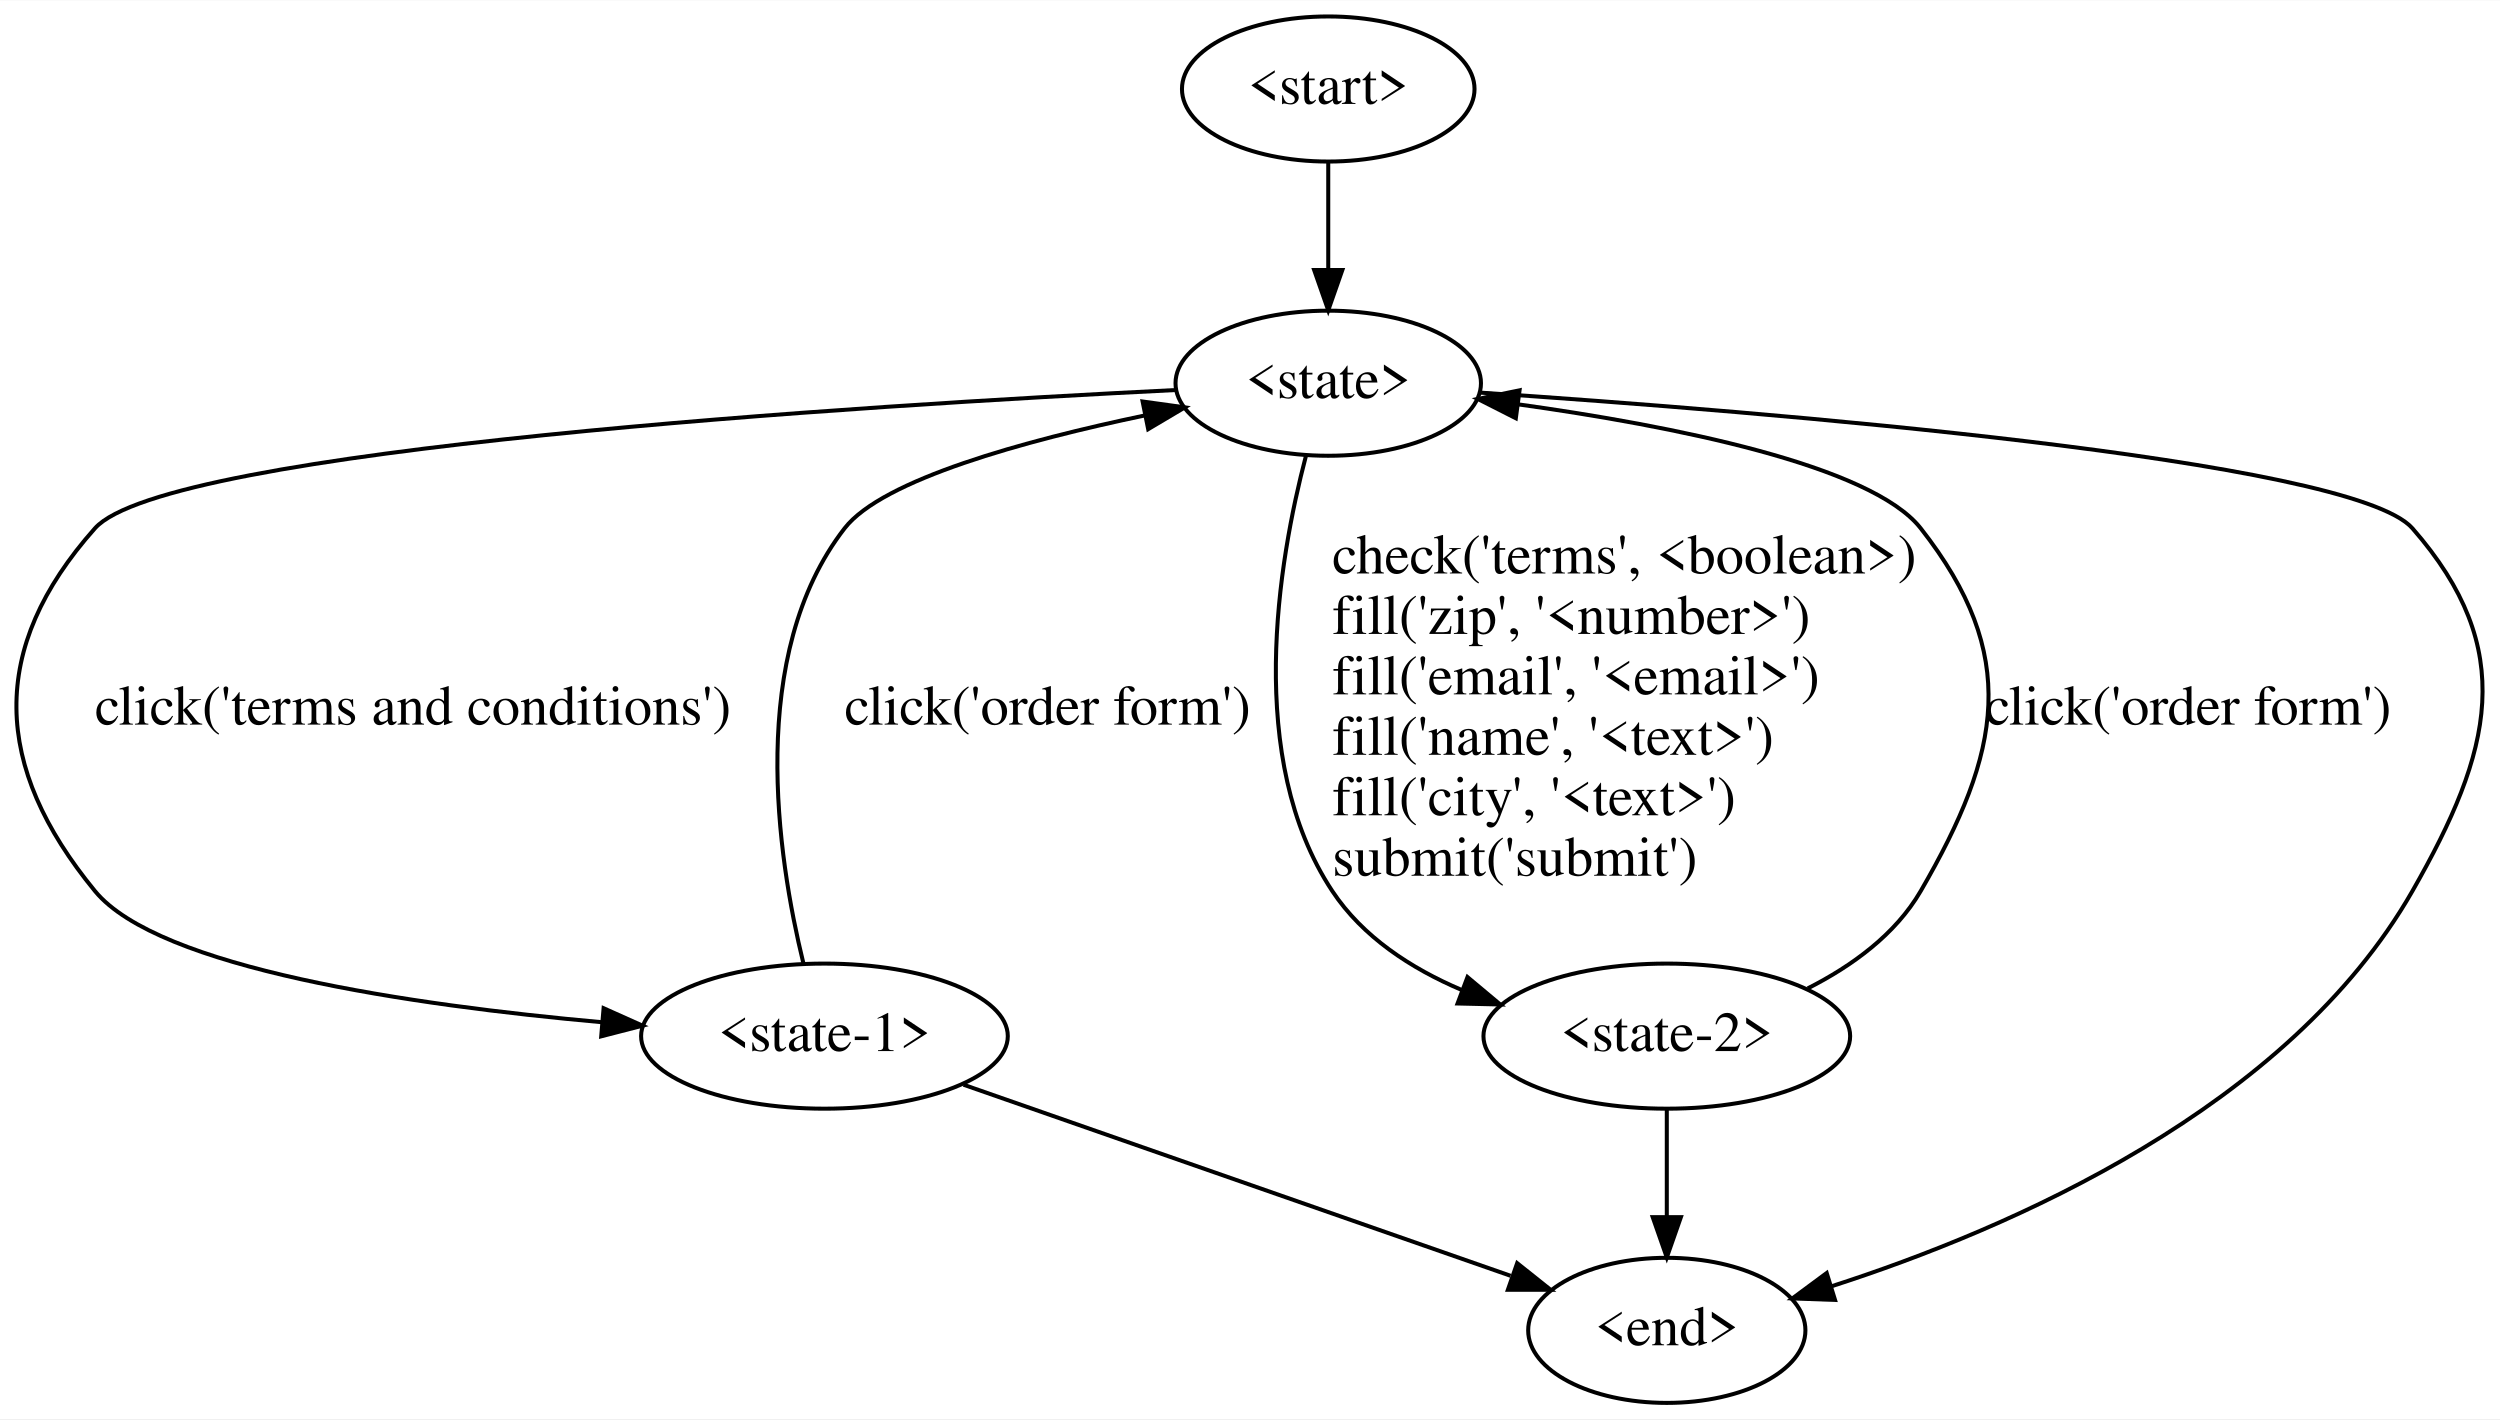
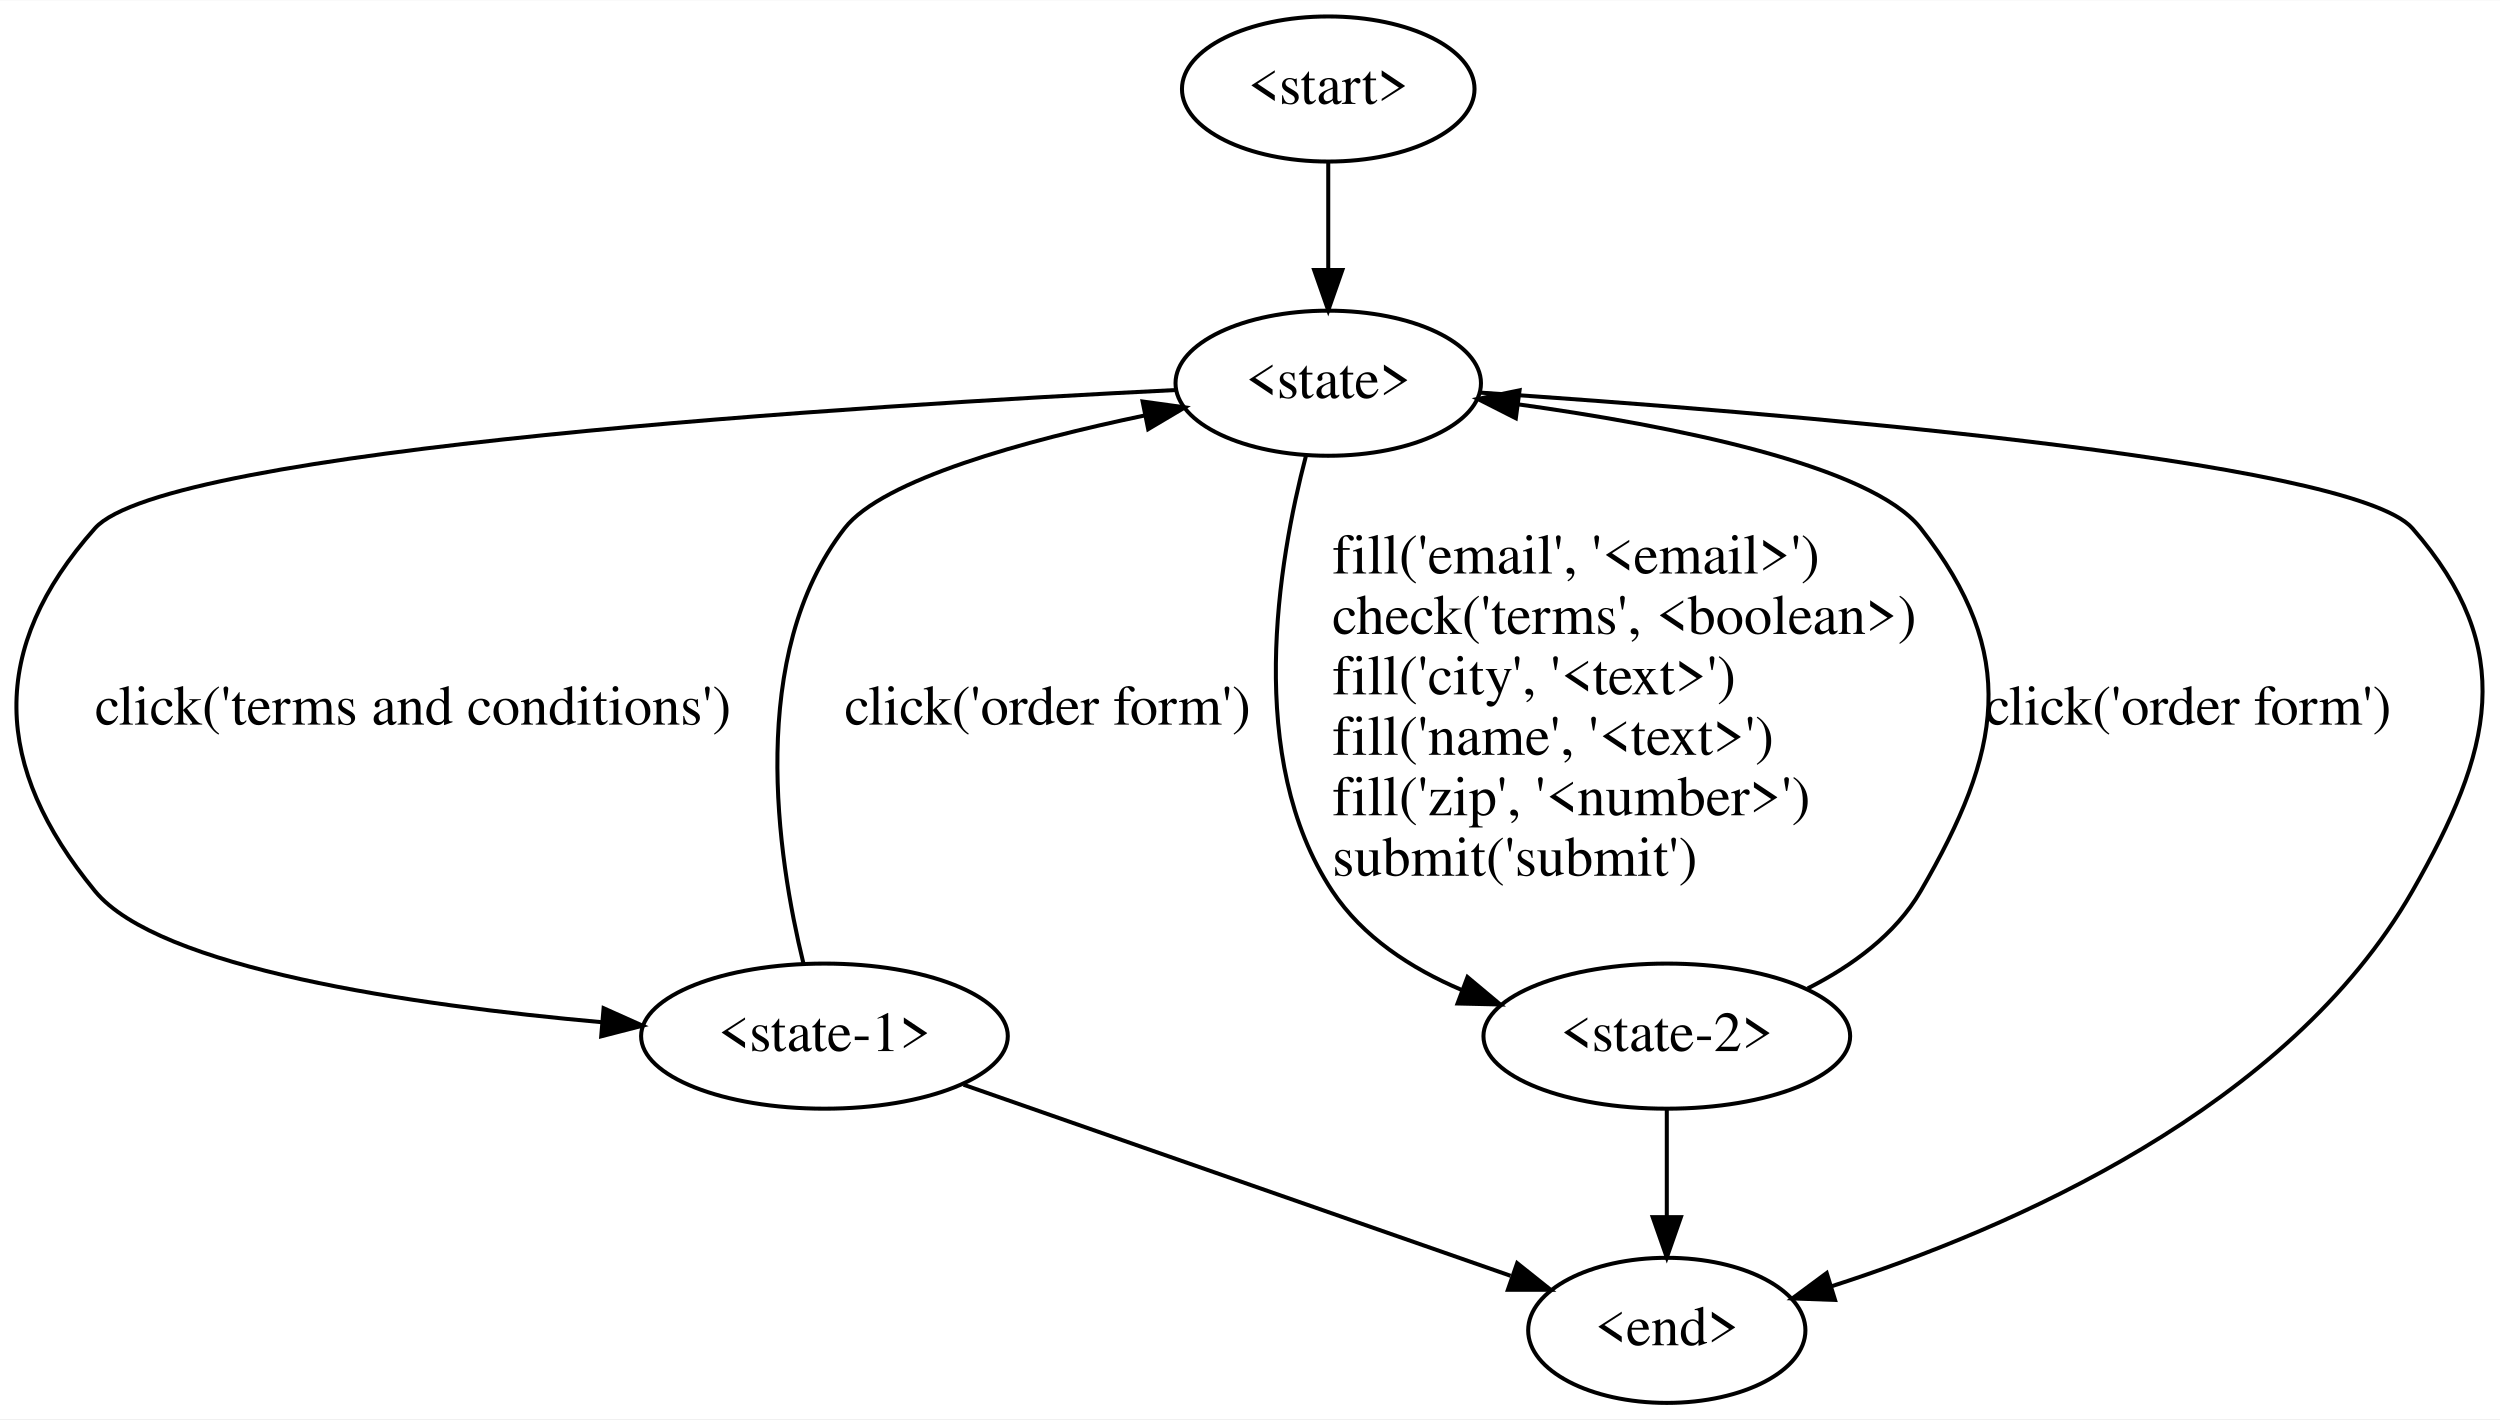
<svg xmlns="http://www.w3.org/2000/svg" width="620pt" height="352pt" viewBox="0.00 0.00 620.29 352.00">
  <g id="graph0" class="graph" transform="scale(1 1) rotate(0) translate(4 348)">
    <polygon fill="#ffffff" stroke="transparent" points="-4,4 -4,-348 616.286,-348 616.286,4 -4,4" />
    <g id="node1" class="node">
      <ellipse fill="none" stroke="#000000" cx="325.559" cy="-326" rx="36.294" ry="18" />
      <text text-anchor="middle" x="325.559" y="-322.3" font-family="Times,serif" font-size="14.00" fill="#000000">&lt;start&gt;</text>
    </g>
    <g id="node2" class="node">
      <ellipse fill="none" stroke="#000000" cx="325.559" cy="-253" rx="37.894" ry="18" />
      <text text-anchor="middle" x="325.559" y="-249.3" font-family="Times,serif" font-size="14.00" fill="#000000">&lt;state&gt;</text>
    </g>
    <g id="edge1" class="edge">
      <path fill="none" stroke="#000000" d="M325.559,-307.955C325.559,-299.883 325.559,-290.176 325.559,-281.182" />
      <polygon fill="#000000" stroke="#000000" points="329.059,-281.09 325.559,-271.09 322.059,-281.09 329.059,-281.09" />
    </g>
    <g id="node3" class="node">
      <ellipse fill="none" stroke="#000000" cx="200.559" cy="-91" rx="45.492" ry="18" />
      <text text-anchor="middle" x="200.559" y="-87.3" font-family="Times,serif" font-size="14.00" fill="#000000">&lt;state-1&gt;</text>
    </g>
    <g id="edge2" class="edge">
      <path fill="none" stroke="#000000" d="M287.97,-251.326C210.145,-247.474 37.132,-236.762 19.559,-217 -7.022,-187.109 -5.817,-157.92 19.559,-127 35.276,-107.849 98.059,-98.698 145.306,-94.455" />
      <polygon fill="#000000" stroke="#000000" points="145.762,-97.929 155.431,-93.598 145.172,-90.954 145.762,-97.929" />
      <text text-anchor="start" x="19.559" y="-168.3" font-family="Times,serif" font-size="14.00" fill="#000000">click('terms and conditions')</text>
    </g>
    <g id="node4" class="node">
      <ellipse fill="none" stroke="#000000" cx="409.559" cy="-91" rx="45.492" ry="18" />
      <text text-anchor="middle" x="409.559" y="-87.3" font-family="Times,serif" font-size="14.00" fill="#000000">&lt;state-2&gt;</text>
    </g>
    <g id="edge3" class="edge">
      <path fill="none" stroke="#000000" d="M320.024,-234.96C313.159,-208.788 304.824,-159.834 326.559,-127 334.09,-115.624 346.065,-107.823 358.602,-102.481" />
      <polygon fill="#000000" stroke="#000000" points="360.108,-105.654 368.235,-98.857 357.643,-99.103 360.108,-105.654" />
-       <text text-anchor="start" x="326.559" y="-205.8" font-family="Times,serif" font-size="14.00" fill="#000000">check('terms', &lt;boolean&gt;)</text>
-       <text text-anchor="start" x="326.559" y="-190.8" font-family="Times,serif" font-size="14.00" fill="#000000">fill('zip', '&lt;number&gt;')</text>
-       <text text-anchor="start" x="326.559" y="-175.8" font-family="Times,serif" font-size="14.00" fill="#000000">fill('email', '&lt;email&gt;')</text>
+       <text text-anchor="start" x="326.559" y="-205.8" font-family="Times,serif" font-size="14.00" fill="#000000">fill('email', '&lt;email&gt;')</text>
+       <text text-anchor="start" x="326.559" y="-190.8" font-family="Times,serif" font-size="14.00" fill="#000000">check('terms', &lt;boolean&gt;)</text>
+       <text text-anchor="start" x="326.559" y="-175.8" font-family="Times,serif" font-size="14.00" fill="#000000">fill('city', '&lt;text&gt;')</text>
      <text text-anchor="start" x="326.559" y="-160.8" font-family="Times,serif" font-size="14.00" fill="#000000">fill('name', '&lt;text&gt;')</text>
-       <text text-anchor="start" x="326.559" y="-145.8" font-family="Times,serif" font-size="14.00" fill="#000000">fill('city', '&lt;text&gt;')</text>
+       <text text-anchor="start" x="326.559" y="-145.8" font-family="Times,serif" font-size="14.00" fill="#000000">fill('zip', '&lt;number&gt;')</text>
      <text text-anchor="start" x="326.559" y="-130.8" font-family="Times,serif" font-size="14.00" fill="#000000">submit('submit')</text>
    </g>
    <g id="node5" class="node">
      <ellipse fill="none" stroke="#000000" cx="409.559" cy="-18" rx="34.394" ry="18" />
      <text text-anchor="middle" x="409.559" y="-14.3" font-family="Times,serif" font-size="14.00" fill="#000000">&lt;end&gt;</text>
    </g>
    <g id="edge4" class="edge">
      <path fill="none" stroke="#000000" d="M363.147,-250.678C433.544,-245.943 579.549,-234.153 594.559,-217 620.901,-186.898 614.406,-161.729 594.559,-127 563.778,-73.138 494.84,-43.243 450.361,-28.915" />
      <polygon fill="#000000" stroke="#000000" points="451.303,-25.543 440.715,-25.927 449.232,-32.229 451.303,-25.543" />
    </g>
    <g id="edge5" class="edge">
      <path fill="none" stroke="#000000" d="M195.343,-109.044C188.833,-135.665 181.28,-185.685 205.559,-217 214.928,-229.085 250.205,-238.755 280.105,-245.017" />
      <polygon fill="#000000" stroke="#000000" points="279.499,-248.465 289.993,-247.008 280.881,-241.603 279.499,-248.465" />
      <text text-anchor="start" x="205.559" y="-168.3" font-family="Times,serif" font-size="14.00" fill="#000000">click('order form')</text>
    </g>
    <g id="edge6" class="edge">
      <path fill="none" stroke="#000000" d="M235.071,-78.945C272.428,-65.897 331.87,-45.136 370.805,-31.536" />
      <polygon fill="#000000" stroke="#000000" points="372.435,-34.674 380.721,-28.073 370.127,-28.066 372.435,-34.674" />
    </g>
    <g id="edge7" class="edge">
      <path fill="none" stroke="#000000" d="M444.518,-102.842C455.459,-108.386 466.299,-116.213 472.559,-127 492.636,-161.596 497.251,-185.531 472.559,-217 460.238,-232.702 410.77,-242.446 372.584,-247.774" />
      <polygon fill="#000000" stroke="#000000" points="372.101,-244.307 362.651,-249.097 373.026,-251.245 372.101,-244.307" />
      <text text-anchor="start" x="488.559" y="-168.3" font-family="Times,serif" font-size="14.00" fill="#000000">click('order form')</text>
    </g>
    <g id="edge8" class="edge">
      <path fill="none" stroke="#000000" d="M409.559,-72.955C409.559,-64.883 409.559,-55.176 409.559,-46.182" />
      <polygon fill="#000000" stroke="#000000" points="413.059,-46.09 409.559,-36.09 406.059,-46.09 413.059,-46.09" />
    </g>
  </g>
</svg>
